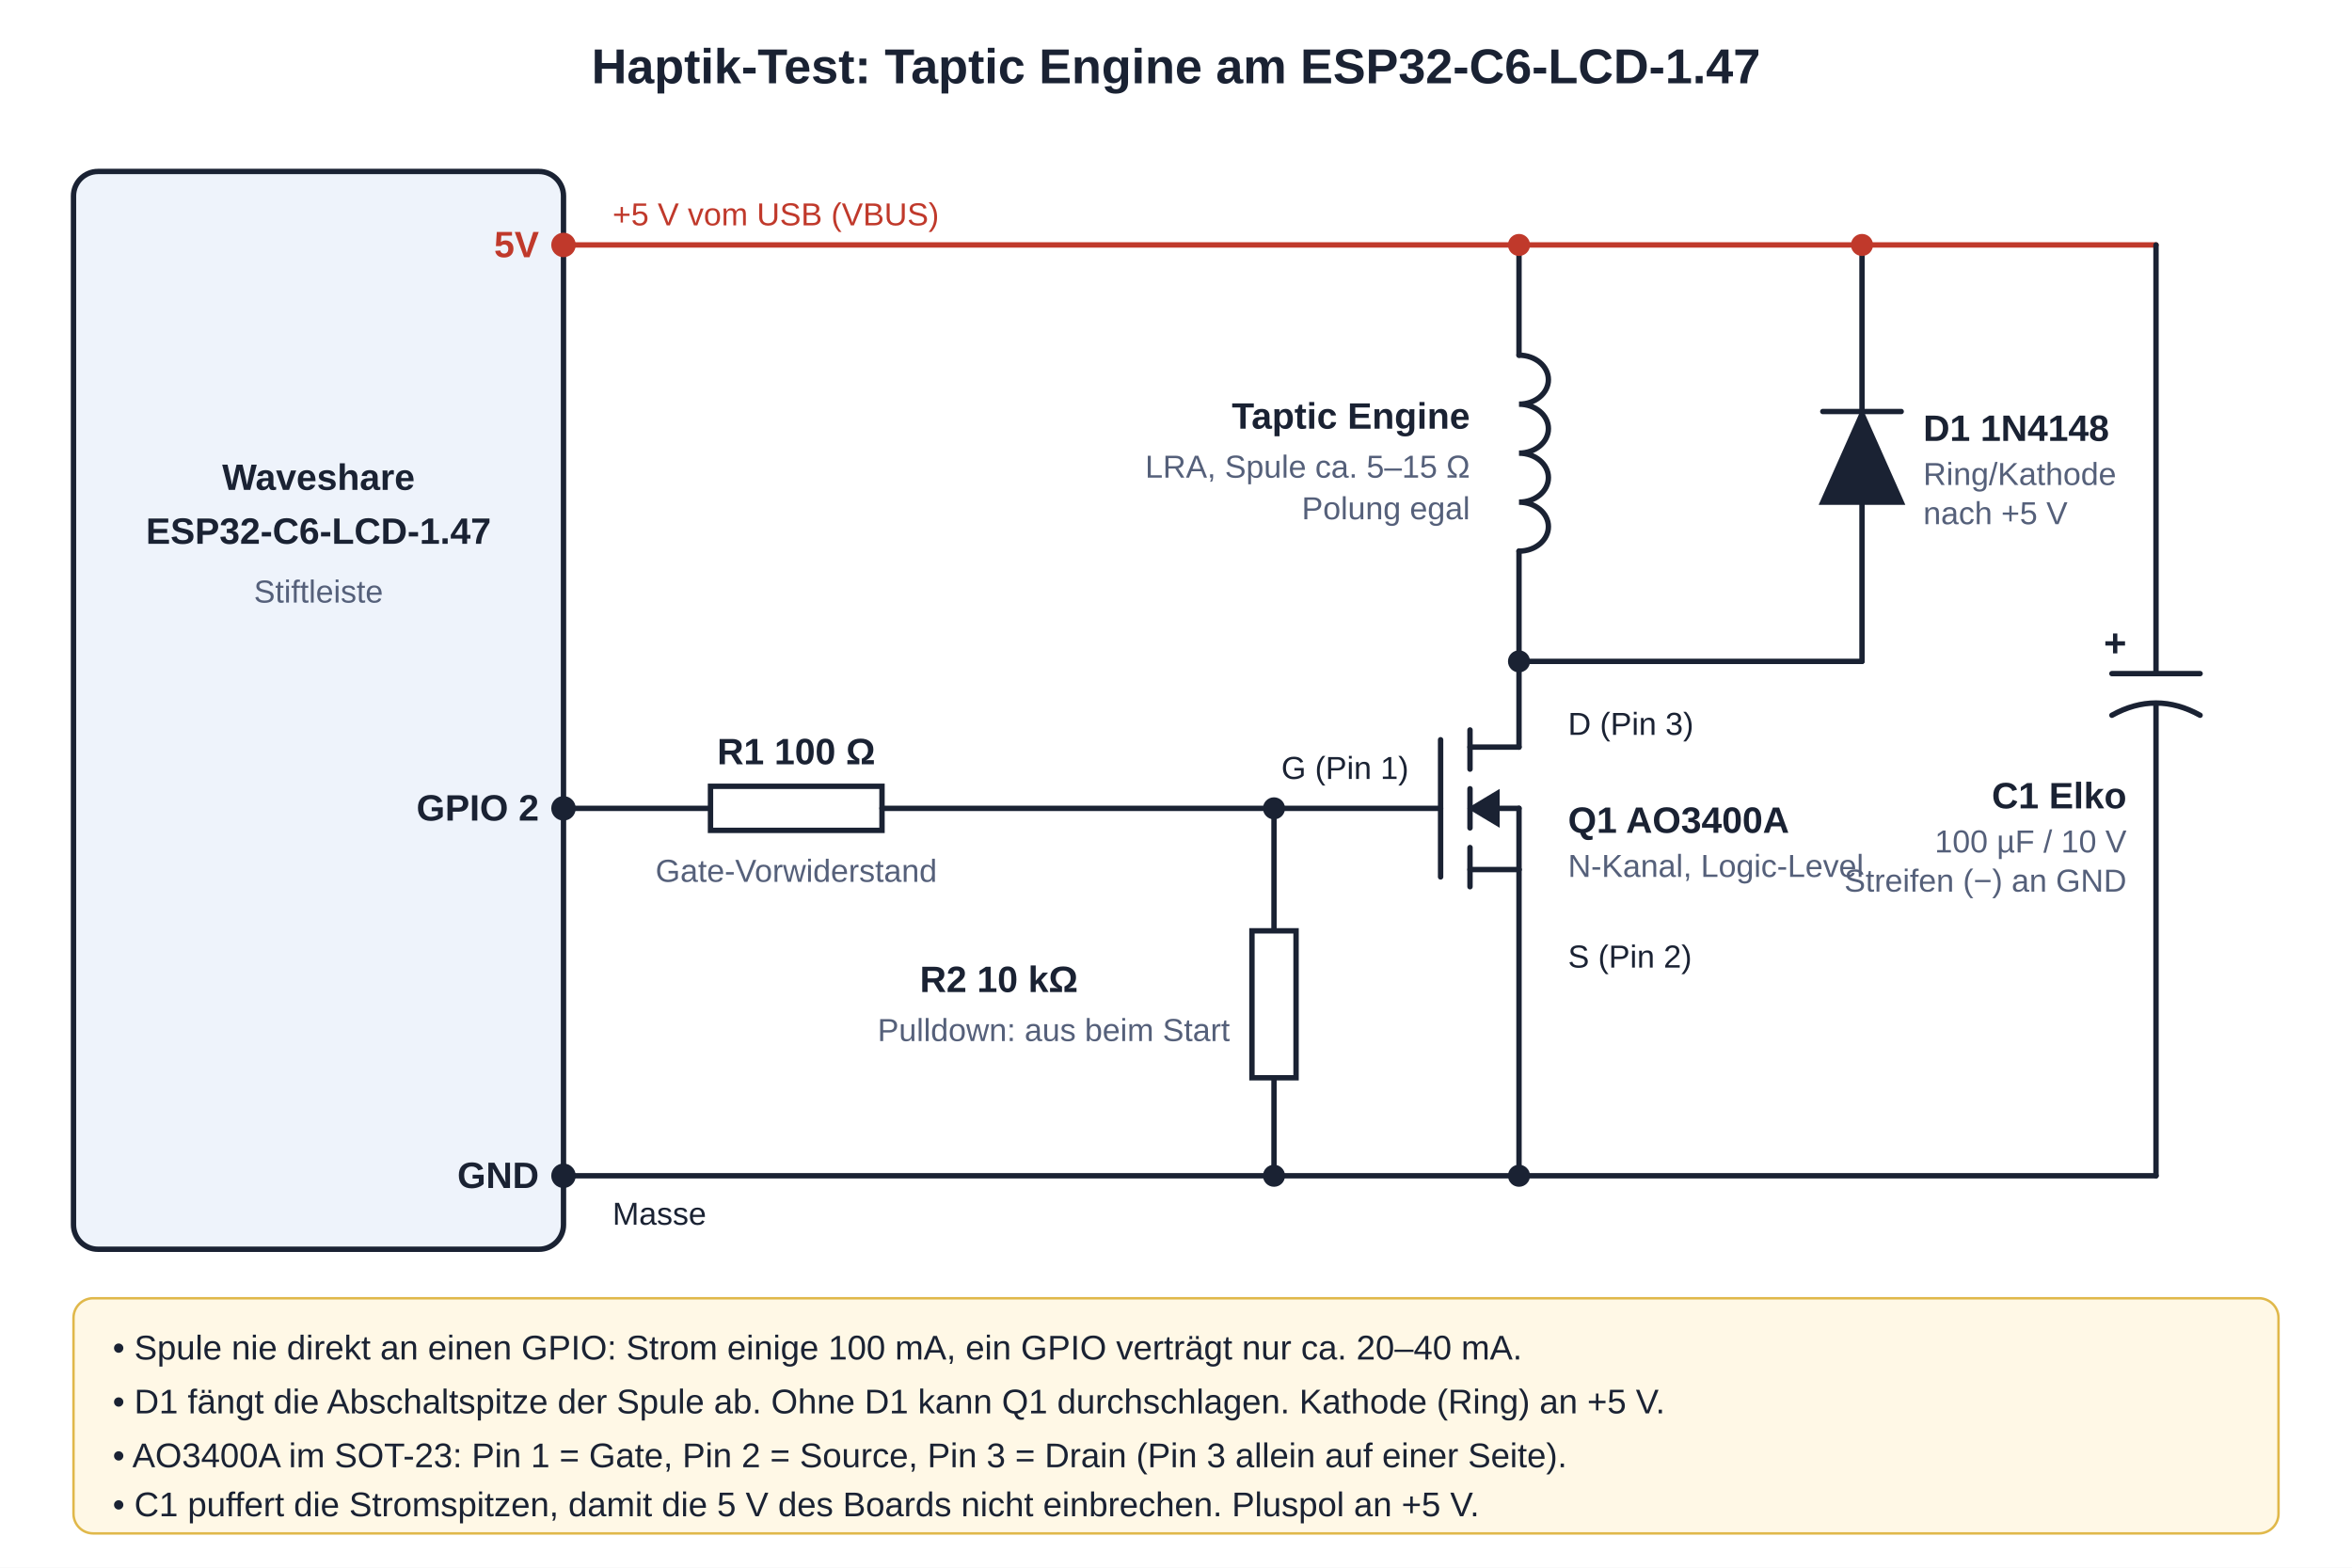
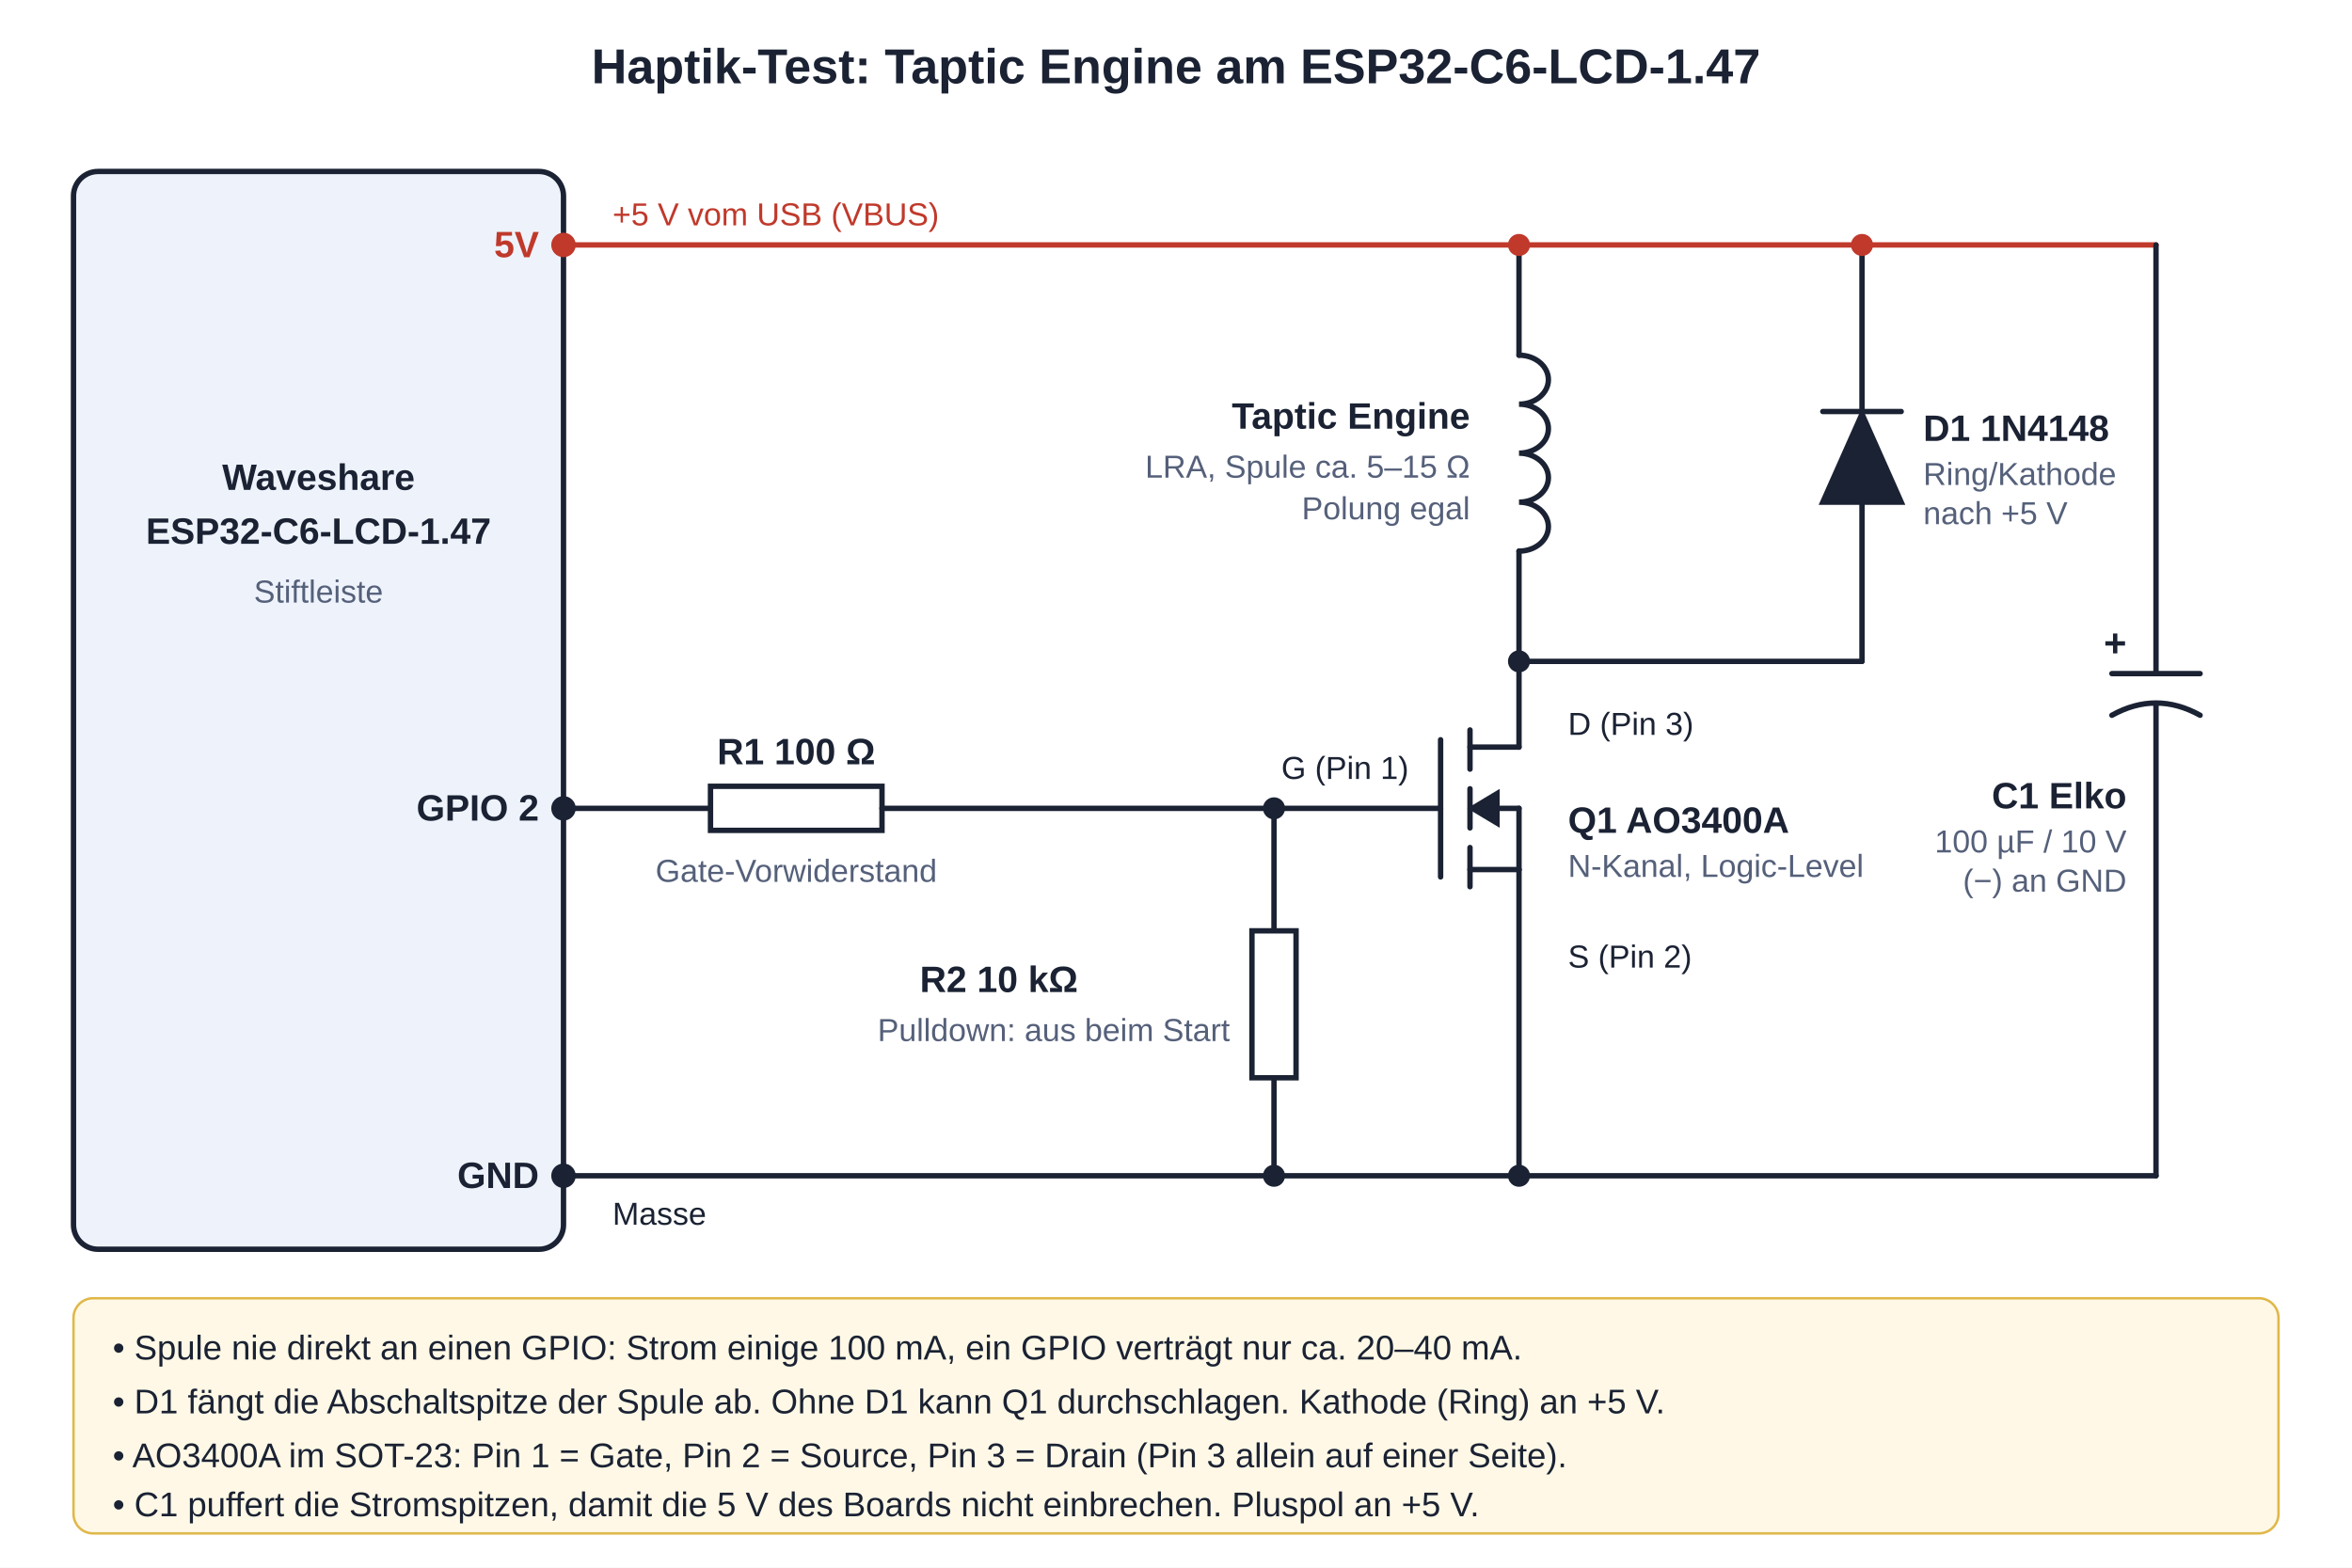
<svg xmlns="http://www.w3.org/2000/svg" viewBox="0 0 960 640" width="960" height="640" font-family="Segoe UI, Arial, sans-serif" font-size="15">
  <rect width="960" height="640" fill="#ffffff" />
  <text x="480" y="34" text-anchor="middle" font-size="20" font-weight="bold" fill="#1a2233">Haptik-Test: Taptic Engine am ESP32-C6-LCD-1.47</text>
  <g stroke="#1a2233" stroke-width="2.2" fill="none" stroke-linecap="round">
    <rect x="30" y="70" width="200" height="440" rx="10" fill="#eef3fb" />
    <line x1="230" y1="100" x2="880" y2="100" stroke="#c0392b" />
    <line x1="230" y1="480" x2="880" y2="480" />
    <line x1="230" y1="330" x2="290" y2="330" />
    <rect x="290" y="321" width="70" height="18" fill="#ffffff" />
    <line x1="360" y1="330" x2="588" y2="330" />
    <line x1="520" y1="330" x2="520" y2="380" />
    <rect x="511" y="380" width="18" height="60" fill="#ffffff" />
    <line x1="520" y1="440" x2="520" y2="480" />
    <line x1="620" y1="100" x2="620" y2="145" />
    <path d="M620,145 a12,10 0 0 1 0,20 a12,10 0 0 1 0,20 a12,10 0 0 1 0,20 a12,10 0 0 1 0,20" />
    <line x1="620" y1="225" x2="620" y2="305" />
    <line x1="760" y1="100" x2="760" y2="168" />
    <line x1="744" y1="168" x2="776" y2="168" />
    <polygon points="744,205 776,205 760,169" fill="#1a2233" />
    <line x1="760" y1="205" x2="760" y2="270" />
    <line x1="620" y1="270" x2="760" y2="270" />
    <line x1="588" y1="302" x2="588" y2="358" />
    <line x1="600" y1="298" x2="600" y2="314" />
    <line x1="600" y1="322" x2="600" y2="338" />
    <line x1="600" y1="346" x2="600" y2="362" />
    <line x1="600" y1="305" x2="620" y2="305" />
    <line x1="600" y1="355" x2="620" y2="355" />
    <line x1="620" y1="330" x2="620" y2="355" />
    <line x1="606" y1="330" x2="620" y2="330" />
    <polygon points="601,330 611,324 611,336" fill="#1a2233" />
    <line x1="620" y1="355" x2="620" y2="480" />
    <line x1="880" y1="100" x2="880" y2="275" />
    <line x1="862" y1="275" x2="898" y2="275" />
    <path d="M862,292 Q880,282 898,292" />
    <line x1="880" y1="288" x2="880" y2="480" />
  </g>
  <g fill="#1a2233">
    <circle cx="620" cy="100" r="4.5" fill="#c0392b" />
    <circle cx="760" cy="100" r="4.5" fill="#c0392b" />
    <circle cx="620" cy="270" r="4.5" />
    <circle cx="520" cy="330" r="4.5" />
    <circle cx="520" cy="480" r="4.5" />
    <circle cx="620" cy="480" r="4.5" />
    <circle cx="230" cy="100" r="5" fill="#c0392b" />
    <circle cx="230" cy="330" r="5" />
    <circle cx="230" cy="480" r="5" />
  </g>
  <text x="130" y="200" text-anchor="middle" font-weight="bold" fill="#1a2233">Waveshare</text>
  <text x="130" y="222" text-anchor="middle" font-weight="bold" fill="#1a2233">ESP32-C6-LCD-1.47</text>
  <text x="130" y="246" text-anchor="middle" font-size="13" fill="#55607a">Stiftleiste</text>
  <text x="220" y="105" text-anchor="end" fill="#c0392b" font-weight="bold">5V</text>
  <text x="220" y="335" text-anchor="end" font-weight="bold" fill="#1a2233">GPIO 2</text>
  <text x="220" y="485" text-anchor="end" font-weight="bold" fill="#1a2233">GND</text>
  <text x="250" y="92" fill="#c0392b" font-size="13">+5 V vom USB (VBUS)</text>
  <text x="250" y="500" fill="#1a2233" font-size="13">Masse</text>
  <text x="325" y="312" text-anchor="middle" font-weight="bold" fill="#1a2233">R1 100 Ω</text>
  <text x="325" y="360" text-anchor="middle" font-size="13" fill="#55607a">Gate-Vorwiderstand</text>
  <text x="440" y="405" text-anchor="end" font-weight="bold" fill="#1a2233">R2 10 kΩ</text>
  <text x="502" y="425" text-anchor="end" font-size="13" fill="#55607a">Pulldown: aus beim Start</text>
  <text x="600" y="175" text-anchor="end" font-weight="bold" fill="#1a2233">Taptic Engine</text>
  <text x="600" y="195" text-anchor="end" font-size="13" fill="#55607a">LRA, Spule ca. 5–15 Ω</text>
  <text x="600" y="212" text-anchor="end" font-size="13" fill="#55607a">Polung egal</text>
  <text x="785" y="180" font-weight="bold" fill="#1a2233">D1 1N4148</text>
  <text x="785" y="198" font-size="13" fill="#55607a">Ring/Kathode</text>
  <text x="785" y="214" font-size="13" fill="#55607a">nach +5 V</text>
  <text x="640" y="300" font-size="13" fill="#1a2233">D (Pin 3)</text>
  <text x="640" y="395" font-size="13" fill="#1a2233">S (Pin 2)</text>
  <text x="575" y="318" text-anchor="end" font-size="13" fill="#1a2233">G (Pin 1)</text>
  <text x="640" y="340" font-weight="bold" fill="#1a2233">Q1 AO3400A</text>
  <text x="640" y="358" font-size="13" fill="#55607a">N-Kanal, Logic-Level</text>
  <text x="868" y="268" text-anchor="end" font-size="16" font-weight="bold" fill="#1a2233">+</text>
  <text x="868" y="330" text-anchor="end" font-weight="bold" fill="#1a2233">C1 Elko</text>
  <text x="868" y="348" text-anchor="end" font-size="13" fill="#55607a">100 µF / 10 V</text>
-   <text x="868" y="364" text-anchor="end" font-size="13" fill="#55607a">Streifen (−) an GND</text>
+   <text x="868" y="364" text-anchor="end" font-size="13" fill="#55607a">(−) an GND</text>
  <rect x="30" y="530" width="900" height="96" rx="8" fill="#fff8e6" stroke="#e0b84a" />
  <text x="46" y="555" font-size="14" fill="#1a2233">• Spule nie direkt an einen GPIO: Strom einige 100 mA, ein GPIO verträgt nur ca. 20–40 mA.</text>
  <text x="46" y="577" font-size="14" fill="#1a2233">• D1 fängt die Abschaltspitze der Spule ab. Ohne D1 kann Q1 durchschlagen. Kathode (Ring) an +5 V.</text>
  <text x="46" y="599" font-size="14" fill="#1a2233">• AO3400A im SOT-23: Pin 1 = Gate, Pin 2 = Source, Pin 3 = Drain (Pin 3 allein auf einer Seite).</text>
  <text x="46" y="619" font-size="14" fill="#1a2233">• C1 puffert die Stromspitzen, damit die 5 V des Boards nicht einbrechen. Pluspol an +5 V.</text>
</svg>
